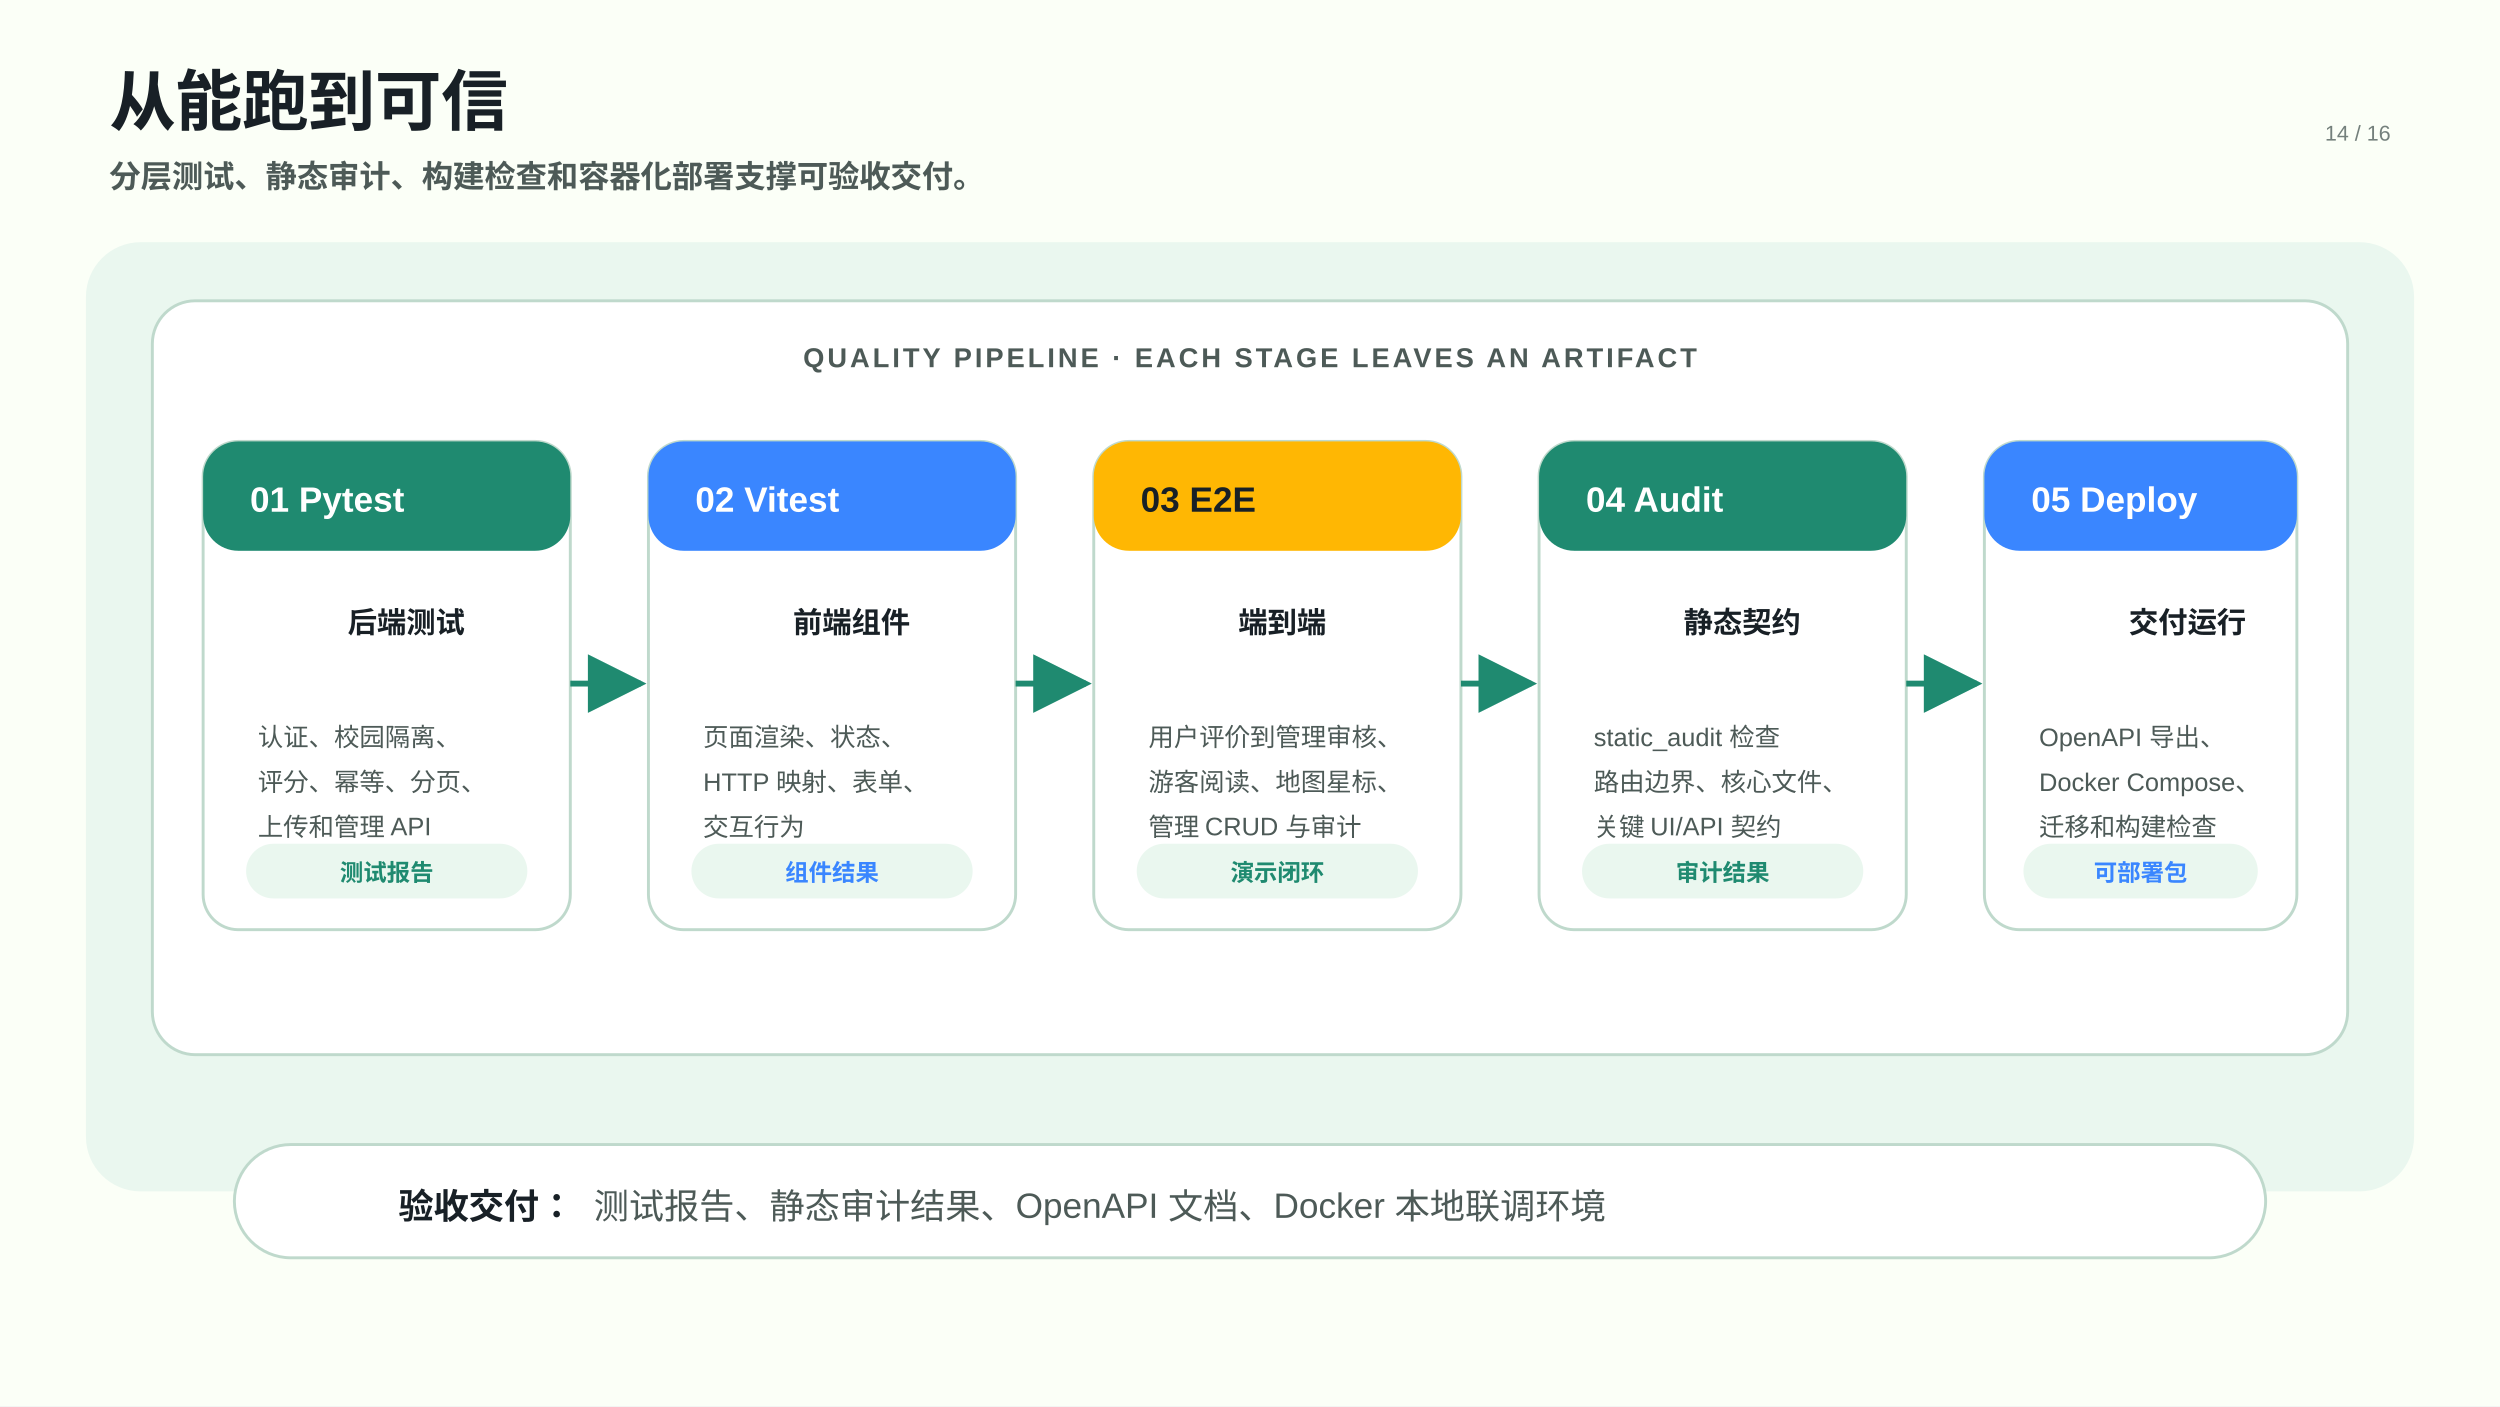
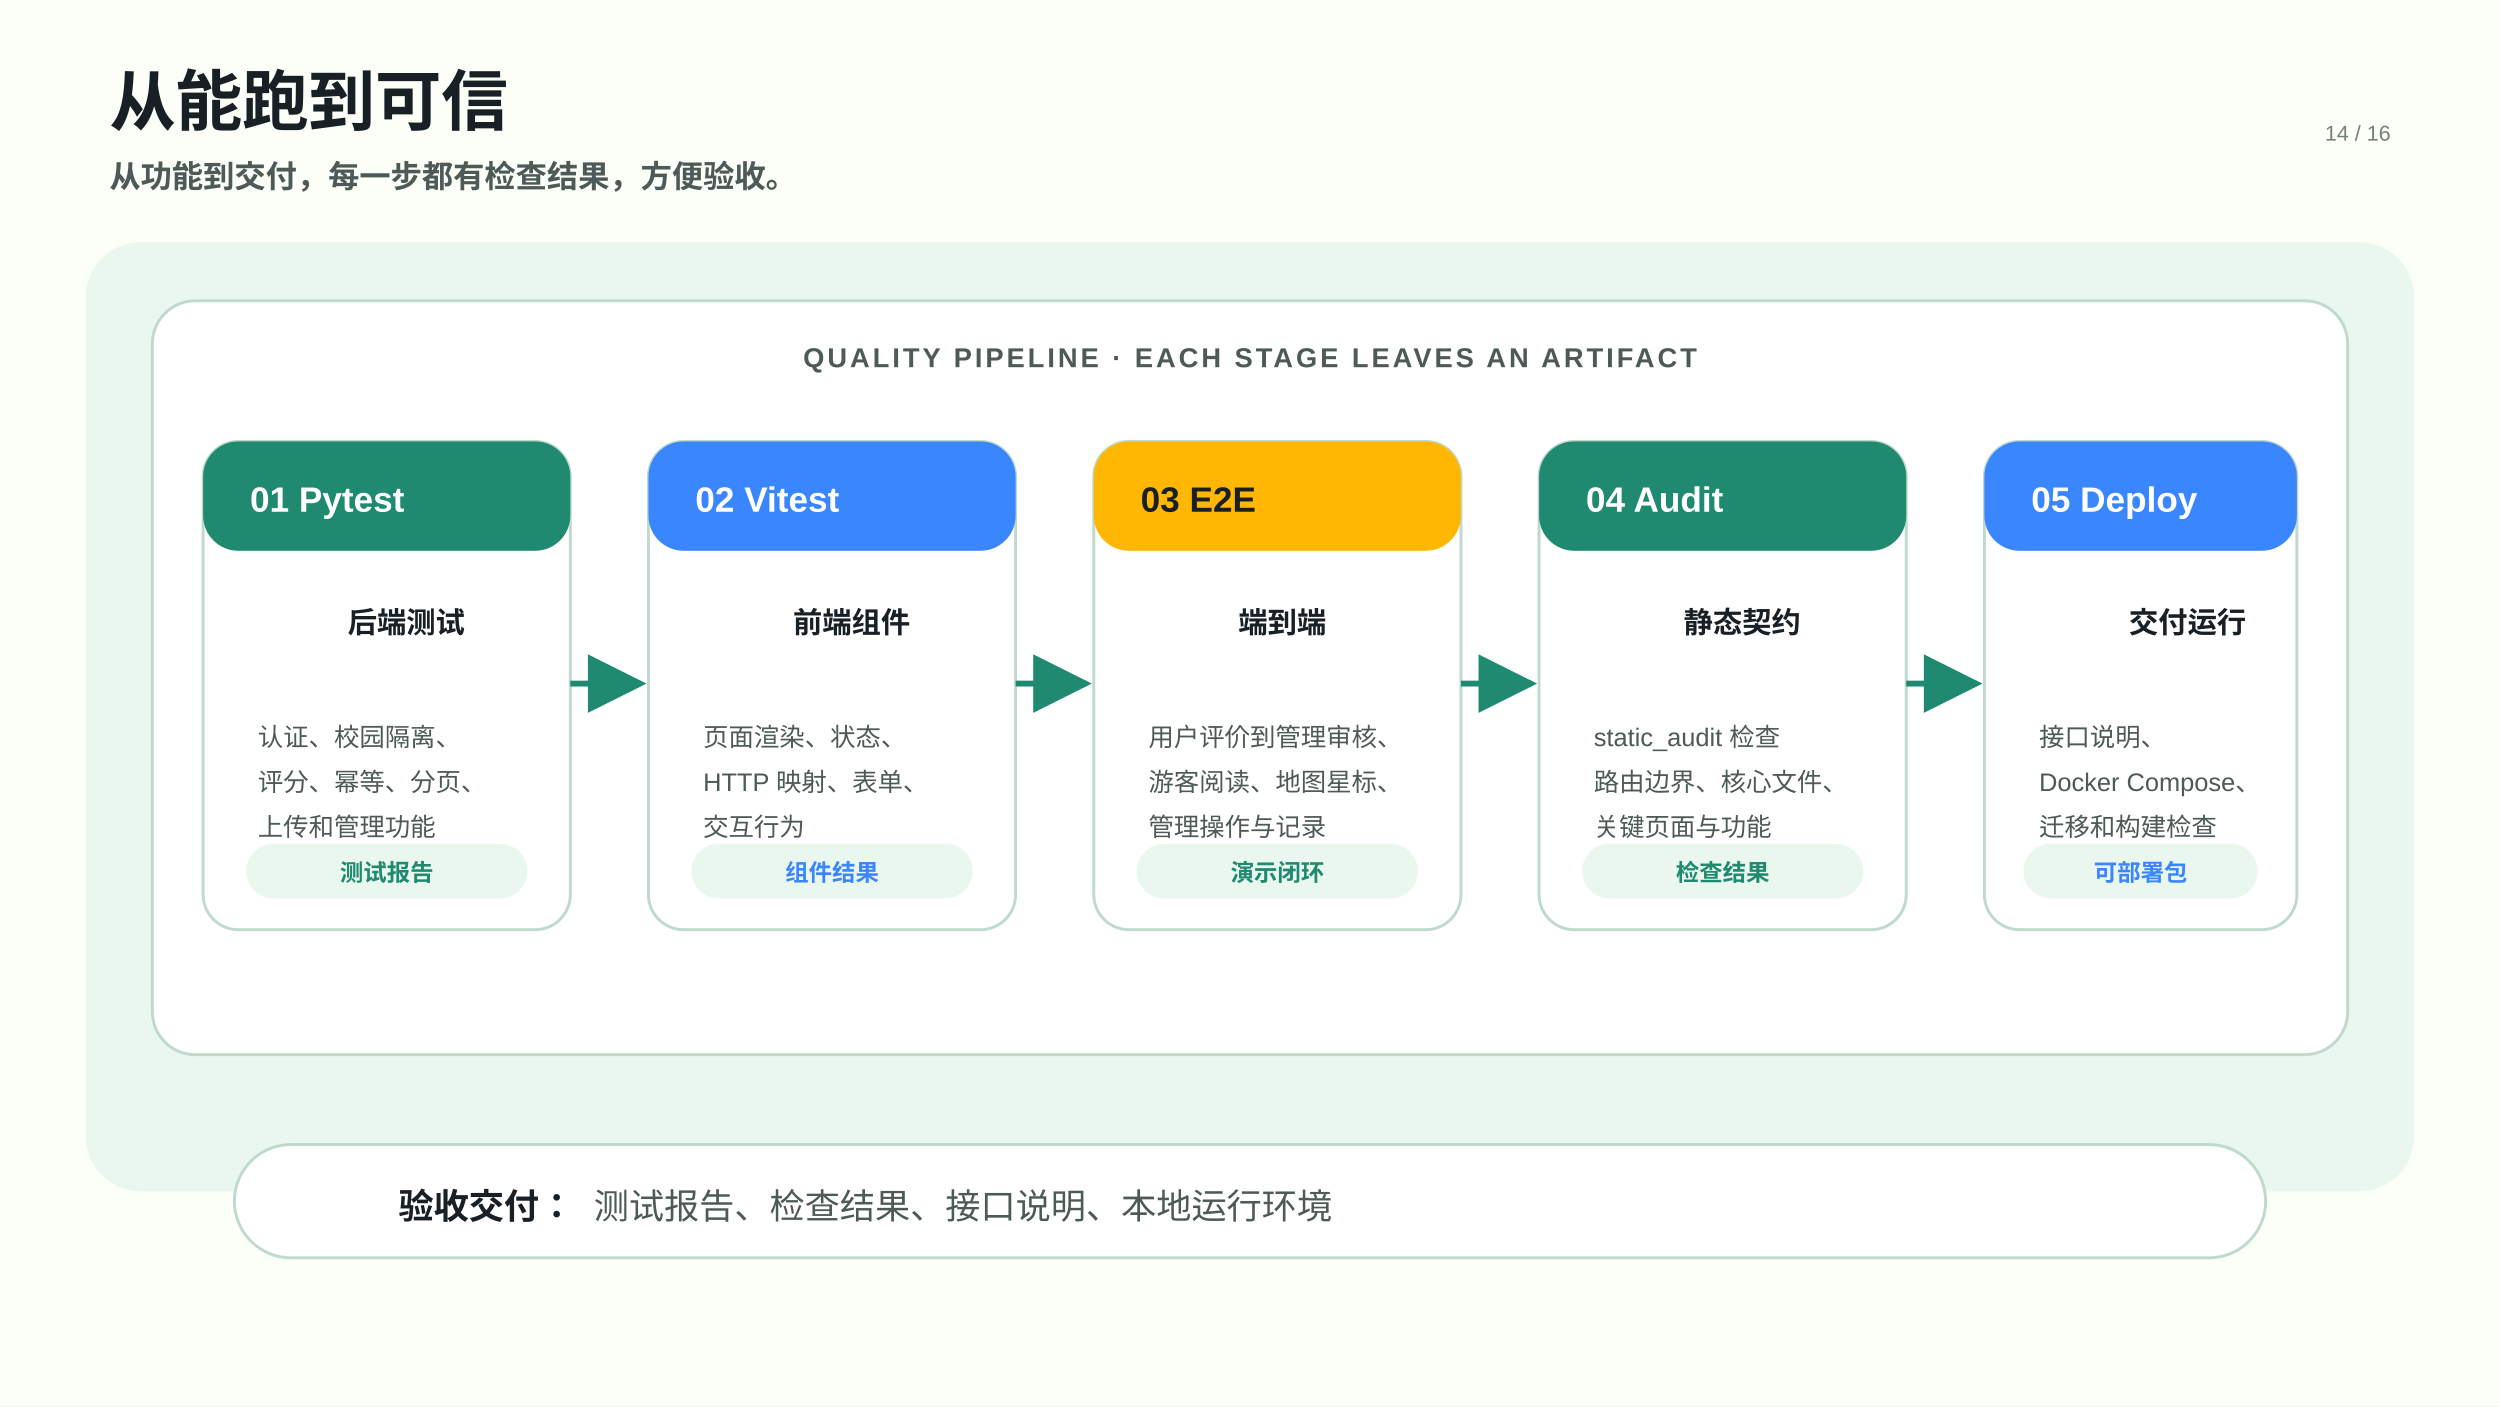
<svg xmlns="http://www.w3.org/2000/svg" viewBox="0 0 1280 720" width="1280" height="720">
  <defs>
    <marker id="arrowPrimary" markerWidth="10" markerHeight="10" refX="9" refY="5" orient="auto" markerUnits="strokeWidth">
      <path d="M0,0 L10,5 L0,10 Z" fill="#1F8A70" />
    </marker>
  </defs>
  <g id="background">
    <rect x="0" y="0" width="1280" height="720" fill="#FBFFF7" />
    <rect x="44" y="124" width="1192" height="486" rx="28" fill="#EAF7EF" />
  </g>
  <g id="header">
    <text x="56" y="64" font-family="'Trebuchet MS', 'Microsoft YaHei', 'PingFang SC', sans-serif" font-size="34" font-weight="800" fill="#182026">从能跑到可信</text>
-     <text x="56" y="96" font-family="'Microsoft YaHei', 'PingFang SC', Arial, sans-serif" font-size="16" font-weight="700" fill="#4D5A57">分层测试、静态审计、构建检查和容器化部署支撑可验收交付。</text>
+     <text x="56" y="96" font-family="'Microsoft YaHei', 'PingFang SC', Arial, sans-serif" font-size="16" font-weight="700" fill="#4D5A57">从功能到交付，每一步都有检查结果，方便验收。</text>
    <text x="1224" y="72" text-anchor="end" font-family="'Microsoft YaHei', 'PingFang SC', Arial, sans-serif" font-size="11" fill="#74807C">14 / 16</text>
  </g>
  <g id="pipeline-frame">
    <rect x="78" y="154" width="1124" height="386" rx="22" fill="#FFFFFF" stroke="#BFD9CC" stroke-width="1.5" />
    <text x="640" y="188" text-anchor="middle" font-family="'Microsoft YaHei', 'PingFang SC', Arial, sans-serif" font-size="14" font-weight="800" fill="#4D5A57" letter-spacing="1.5">QUALITY PIPELINE · EACH STAGE LEAVES AN ARTIFACT</text>
  </g>
  <g id="stage-backend">
    <rect x="104" y="226" width="188" height="250" rx="18" fill="#FFFFFF" stroke="#BFD9CC" stroke-width="1.5" />
    <rect x="104" y="226" width="188" height="56" rx="18" fill="#1F8A70" />
    <text x="128" y="262" font-family="'Microsoft YaHei', 'PingFang SC', Arial, sans-serif" font-size="18" font-weight="800" fill="#FFFFFF">01 Pytest</text>
    <use data-icon="phosphor-duotone/test-tube" x="132" y="314" width="36" height="36" fill="#1F8A70" />
    <text x="178" y="324" font-family="'Microsoft YaHei', 'PingFang SC', Arial, sans-serif" font-size="15" font-weight="800" fill="#182026">后端测试</text>
    <text x="132" y="382" font-family="'Microsoft YaHei', 'PingFang SC', Arial, sans-serif" font-size="13" fill="#4D5A57">
      <tspan x="132" dy="0">认证、校园隔离、</tspan>
      <tspan x="132" dy="23">评分、幂等、分页、</tspan>
-       <tspan x="132" dy="23">上传和管理 API</tspan>
+       <tspan x="132" dy="23">上传和管理功能</tspan>
    </text>
    <rect x="126" y="432" width="144" height="28" rx="14" fill="#EAF7EF" />
    <text x="198" y="451" text-anchor="middle" font-family="'Microsoft YaHei', 'PingFang SC', Arial, sans-serif" font-size="12" font-weight="800" fill="#1F8A70">测试报告</text>
  </g>
  <g id="stage-frontend">
    <rect x="332" y="226" width="188" height="250" rx="18" fill="#FFFFFF" stroke="#BFD9CC" stroke-width="1.5" />
    <rect x="332" y="226" width="188" height="56" rx="18" fill="#3A86FF" />
    <text x="356" y="262" font-family="'Microsoft YaHei', 'PingFang SC', Arial, sans-serif" font-size="18" font-weight="800" fill="#FFFFFF">02 Vitest</text>
    <use data-icon="phosphor-duotone/device-mobile" x="360" y="314" width="36" height="36" fill="#3A86FF" />
    <text x="406" y="324" font-family="'Microsoft YaHei', 'PingFang SC', Arial, sans-serif" font-size="15" font-weight="800" fill="#182026">前端组件</text>
    <text x="360" y="382" font-family="'Microsoft YaHei', 'PingFang SC', Arial, sans-serif" font-size="13" fill="#4D5A57">
      <tspan x="360" dy="0">页面渲染、状态、</tspan>
      <tspan x="360" dy="23">HTTP 映射、表单、</tspan>
      <tspan x="360" dy="23">交互行为</tspan>
    </text>
    <rect x="354" y="432" width="144" height="28" rx="14" fill="#EAF7EF" />
    <text x="426" y="451" text-anchor="middle" font-family="'Microsoft YaHei', 'PingFang SC', Arial, sans-serif" font-size="12" font-weight="800" fill="#3A86FF">组件结果</text>
  </g>
  <g id="stage-e2e">
    <rect x="560" y="226" width="188" height="250" rx="18" fill="#FFFFFF" stroke="#BFD9CC" stroke-width="1.5" />
    <rect x="560" y="226" width="188" height="56" rx="18" fill="#FFB703" />
    <text x="584" y="262" font-family="'Microsoft YaHei', 'PingFang SC', Arial, sans-serif" font-size="18" font-weight="800" fill="#182026">03 E2E</text>
    <use data-icon="phosphor-duotone/path" x="588" y="314" width="36" height="36" fill="#FFB703" />
    <text x="634" y="324" font-family="'Microsoft YaHei', 'PingFang SC', Arial, sans-serif" font-size="15" font-weight="800" fill="#182026">端到端</text>
    <text x="588" y="382" font-family="'Microsoft YaHei', 'PingFang SC', Arial, sans-serif" font-size="13" fill="#4D5A57">
      <tspan x="588" dy="0">用户评价到管理审核、</tspan>
      <tspan x="588" dy="23">游客阅读、地图星标、</tspan>
-       <tspan x="588" dy="23">管理 CRUD 与审计</tspan>
+       <tspan x="588" dy="23">管理操作与记录</tspan>
    </text>
    <rect x="582" y="432" width="144" height="28" rx="14" fill="#EAF7EF" />
    <text x="654" y="451" text-anchor="middle" font-family="'Microsoft YaHei', 'PingFang SC', Arial, sans-serif" font-size="12" font-weight="800" fill="#1F8A70">演示闭环</text>
  </g>
  <g id="stage-contract">
    <rect x="788" y="226" width="188" height="250" rx="18" fill="#FFFFFF" stroke="#BFD9CC" stroke-width="1.5" />
    <rect x="788" y="226" width="188" height="56" rx="18" fill="#1F8A70" />
    <text x="812" y="262" font-family="'Microsoft YaHei', 'PingFang SC', Arial, sans-serif" font-size="18" font-weight="800" fill="#FFFFFF">04 Audit</text>
    <use data-icon="phosphor-duotone/code-block" x="816" y="314" width="36" height="36" fill="#1F8A70" />
    <text x="862" y="324" font-family="'Microsoft YaHei', 'PingFang SC', Arial, sans-serif" font-size="15" font-weight="800" fill="#182026">静态契约</text>
    <text x="816" y="382" font-family="'Microsoft YaHei', 'PingFang SC', Arial, sans-serif" font-size="13" fill="#4D5A57">
      <tspan x="816" dy="0">static_audit 检查</tspan>
      <tspan x="816" dy="23">路由边界、核心文件、</tspan>
-       <tspan x="816" dy="23">关键 UI/API 契约</tspan>
+       <tspan x="816" dy="23">关键页面与功能</tspan>
    </text>
    <rect x="810" y="432" width="144" height="28" rx="14" fill="#EAF7EF" />
-     <text x="882" y="451" text-anchor="middle" font-family="'Microsoft YaHei', 'PingFang SC', Arial, sans-serif" font-size="12" font-weight="800" fill="#1F8A70">审计结果</text>
+     <text x="882" y="451" text-anchor="middle" font-family="'Microsoft YaHei', 'PingFang SC', Arial, sans-serif" font-size="12" font-weight="800" fill="#1F8A70">检查结果</text>
  </g>
  <g id="stage-deploy">
    <rect x="1016" y="226" width="160" height="250" rx="18" fill="#FFFFFF" stroke="#BFD9CC" stroke-width="1.5" />
    <rect x="1016" y="226" width="160" height="56" rx="18" fill="#3A86FF" />
    <text x="1040" y="262" font-family="'Microsoft YaHei', 'PingFang SC', Arial, sans-serif" font-size="18" font-weight="800" fill="#FFFFFF">05 Deploy</text>
    <use data-icon="phosphor-duotone/rocket-launch" x="1044" y="314" width="36" height="36" fill="#3A86FF" />
    <text x="1090" y="324" font-family="'Microsoft YaHei', 'PingFang SC', Arial, sans-serif" font-size="15" font-weight="800" fill="#182026">交付运行</text>
    <text x="1044" y="382" font-family="'Microsoft YaHei', 'PingFang SC', Arial, sans-serif" font-size="13" fill="#4D5A57">
-       <tspan x="1044" dy="0">OpenAPI 导出、</tspan>
+       <tspan x="1044" dy="0">接口说明、</tspan>
      <tspan x="1044" dy="23">Docker Compose、</tspan>
      <tspan x="1044" dy="23">迁移和构建检查</tspan>
    </text>
    <rect x="1036" y="432" width="120" height="28" rx="14" fill="#EAF7EF" />
    <text x="1096" y="451" text-anchor="middle" font-family="'Microsoft YaHei', 'PingFang SC', Arial, sans-serif" font-size="12" font-weight="800" fill="#3A86FF">可部署包</text>
  </g>
  <g id="pipeline-arrows">
    <line x1="292" y1="350" x2="328" y2="350" stroke="#1F8A70" stroke-width="3" marker-end="url(#arrowPrimary)" />
    <line x1="520" y1="350" x2="556" y2="350" stroke="#1F8A70" stroke-width="3" marker-end="url(#arrowPrimary)" />
    <line x1="748" y1="350" x2="784" y2="350" stroke="#1F8A70" stroke-width="3" marker-end="url(#arrowPrimary)" />
    <line x1="976" y1="350" x2="1012" y2="350" stroke="#1F8A70" stroke-width="3" marker-end="url(#arrowPrimary)" />
  </g>
  <g id="bottom-artifacts">
    <rect x="120" y="586" width="1040" height="58" rx="29" fill="#FFFFFF" stroke="#BFD9CC" stroke-width="1.5" />
    <use data-icon="phosphor-duotone/check-circle" x="154" y="600" width="30" height="30" fill="#22A06B" />
    <text x="204" y="624" font-family="'Microsoft YaHei', 'PingFang SC', Arial, sans-serif" font-size="18" font-weight="800" fill="#182026">验收交付：</text>
-     <text x="304" y="624" font-family="'Microsoft YaHei', 'PingFang SC', Arial, sans-serif" font-size="18" fill="#4D5A57">测试报告、静态审计结果、OpenAPI 文档、Docker 本地联调环境</text>
+     <text x="304" y="624" font-family="'Microsoft YaHei', 'PingFang SC', Arial, sans-serif" font-size="18" fill="#4D5A57">测试报告、检查结果、接口说明、本地运行环境</text>
  </g>
</svg>
